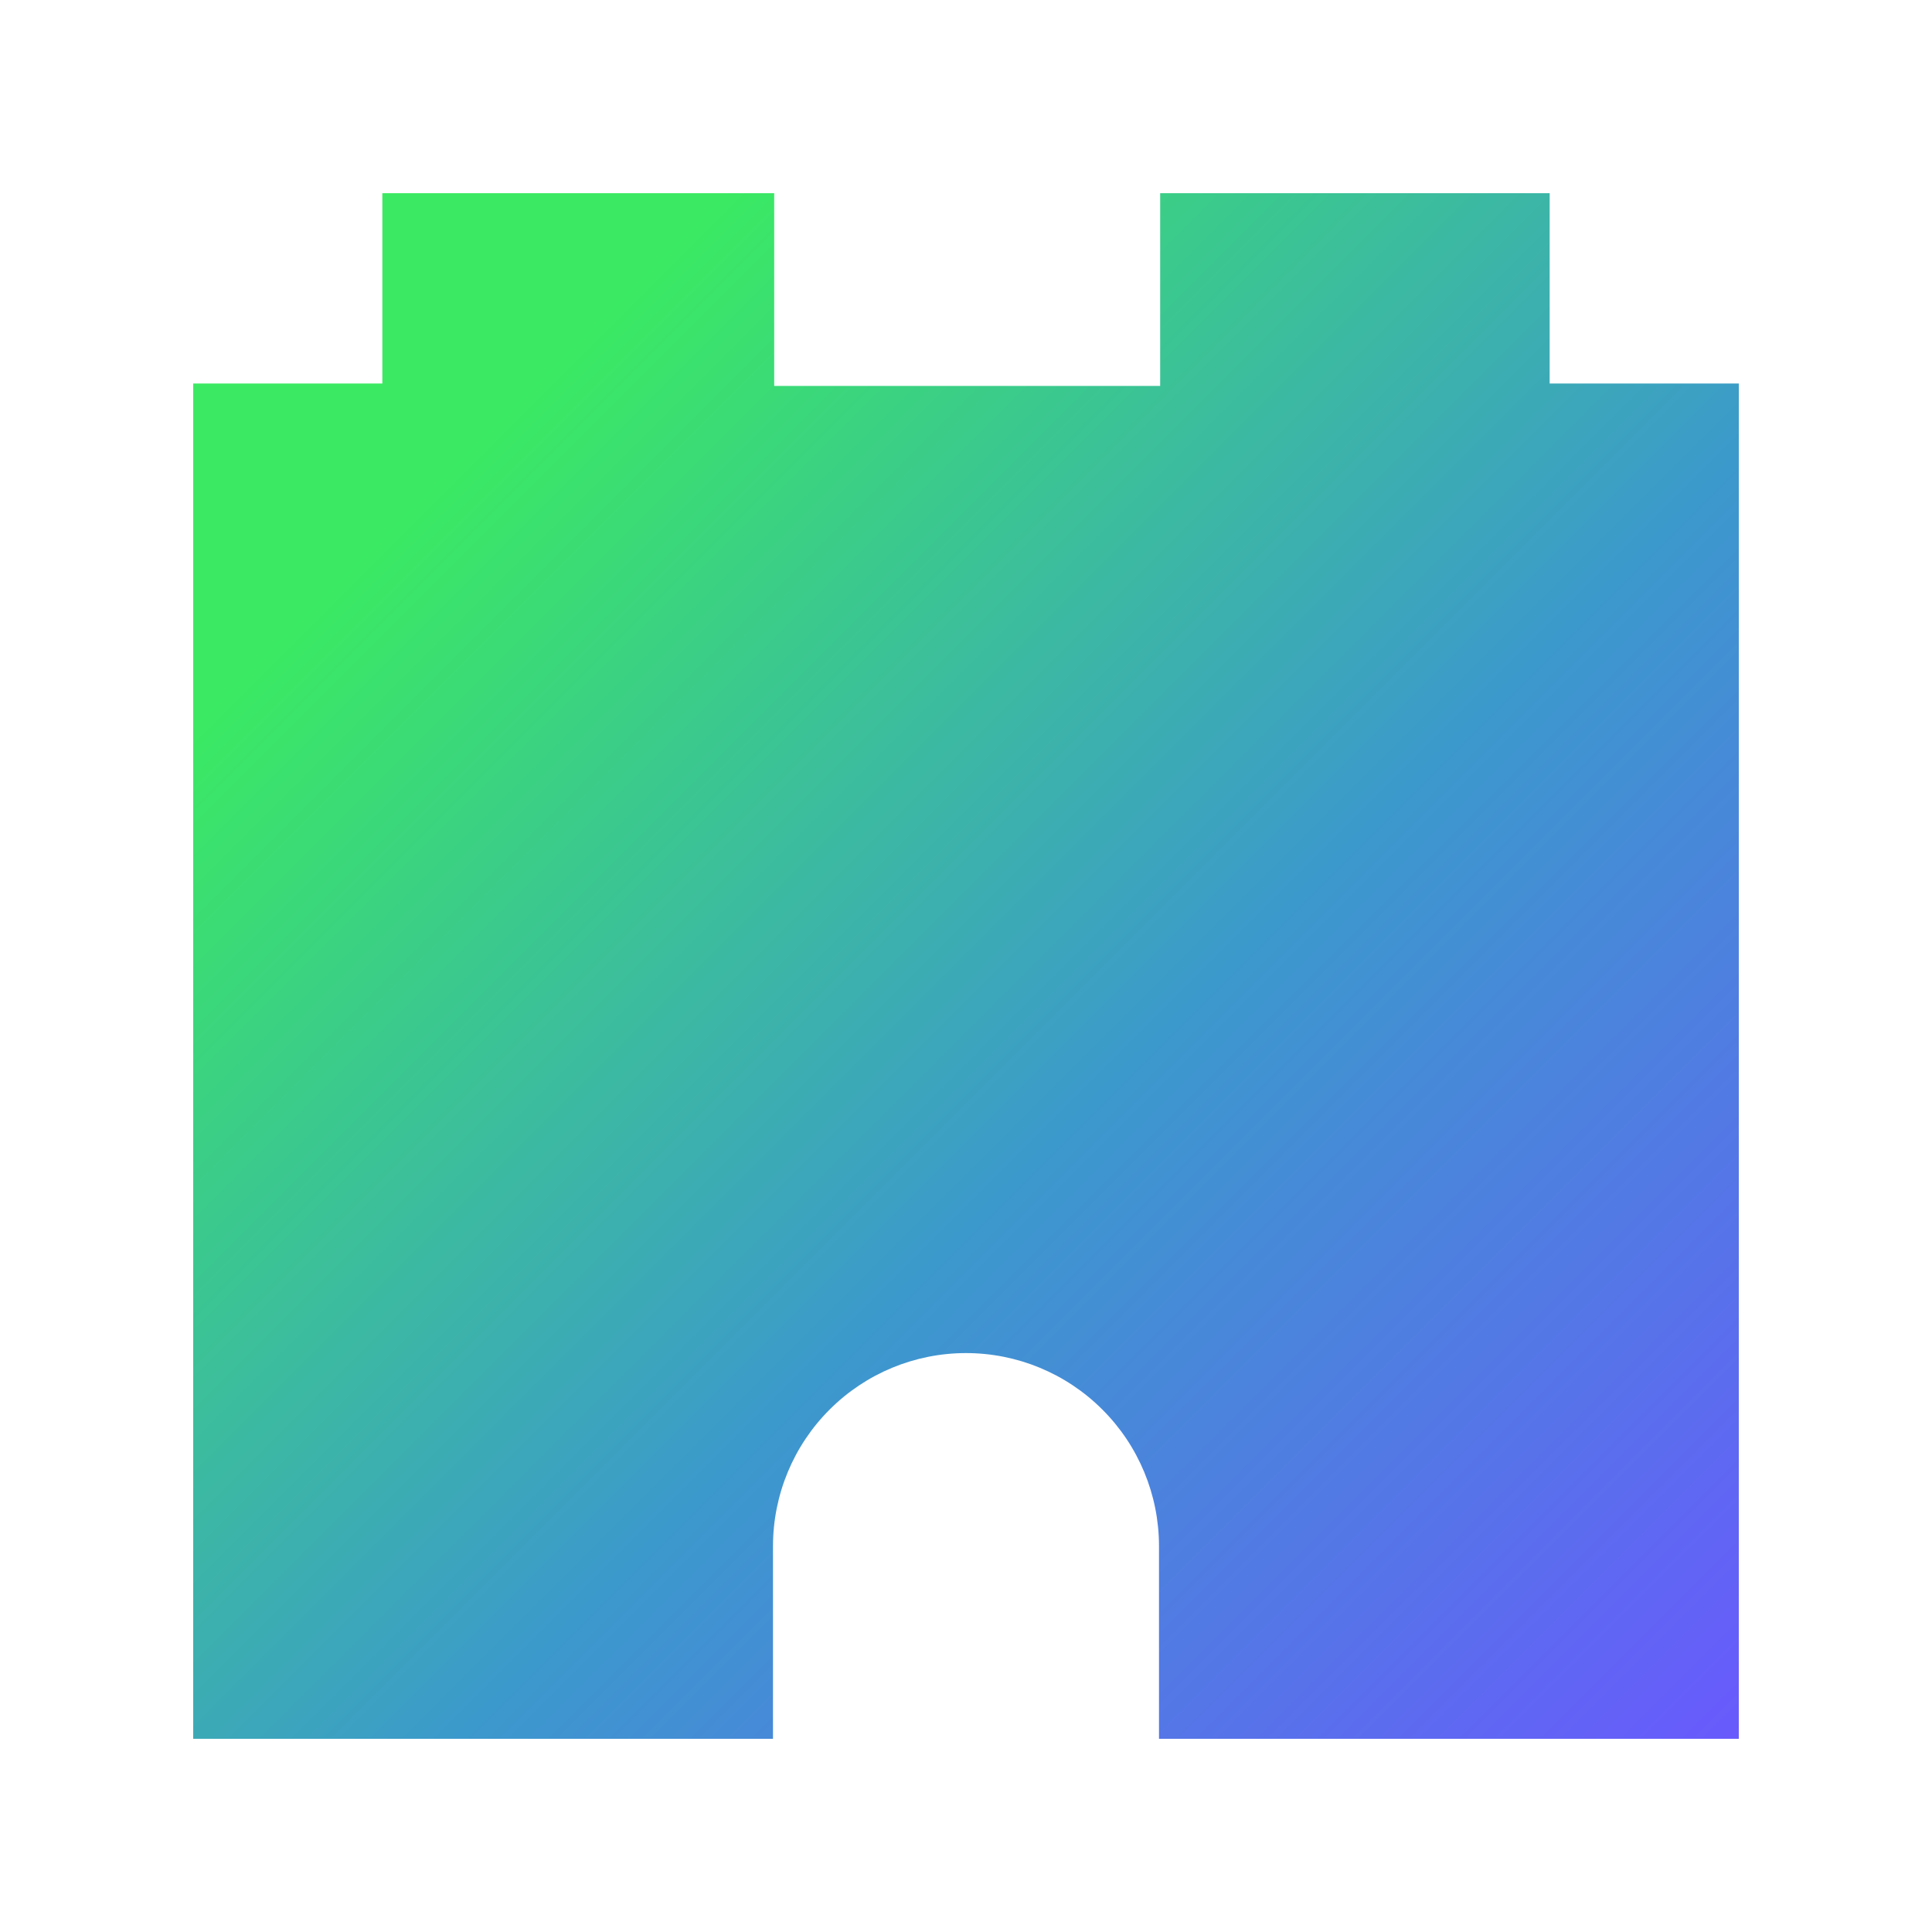
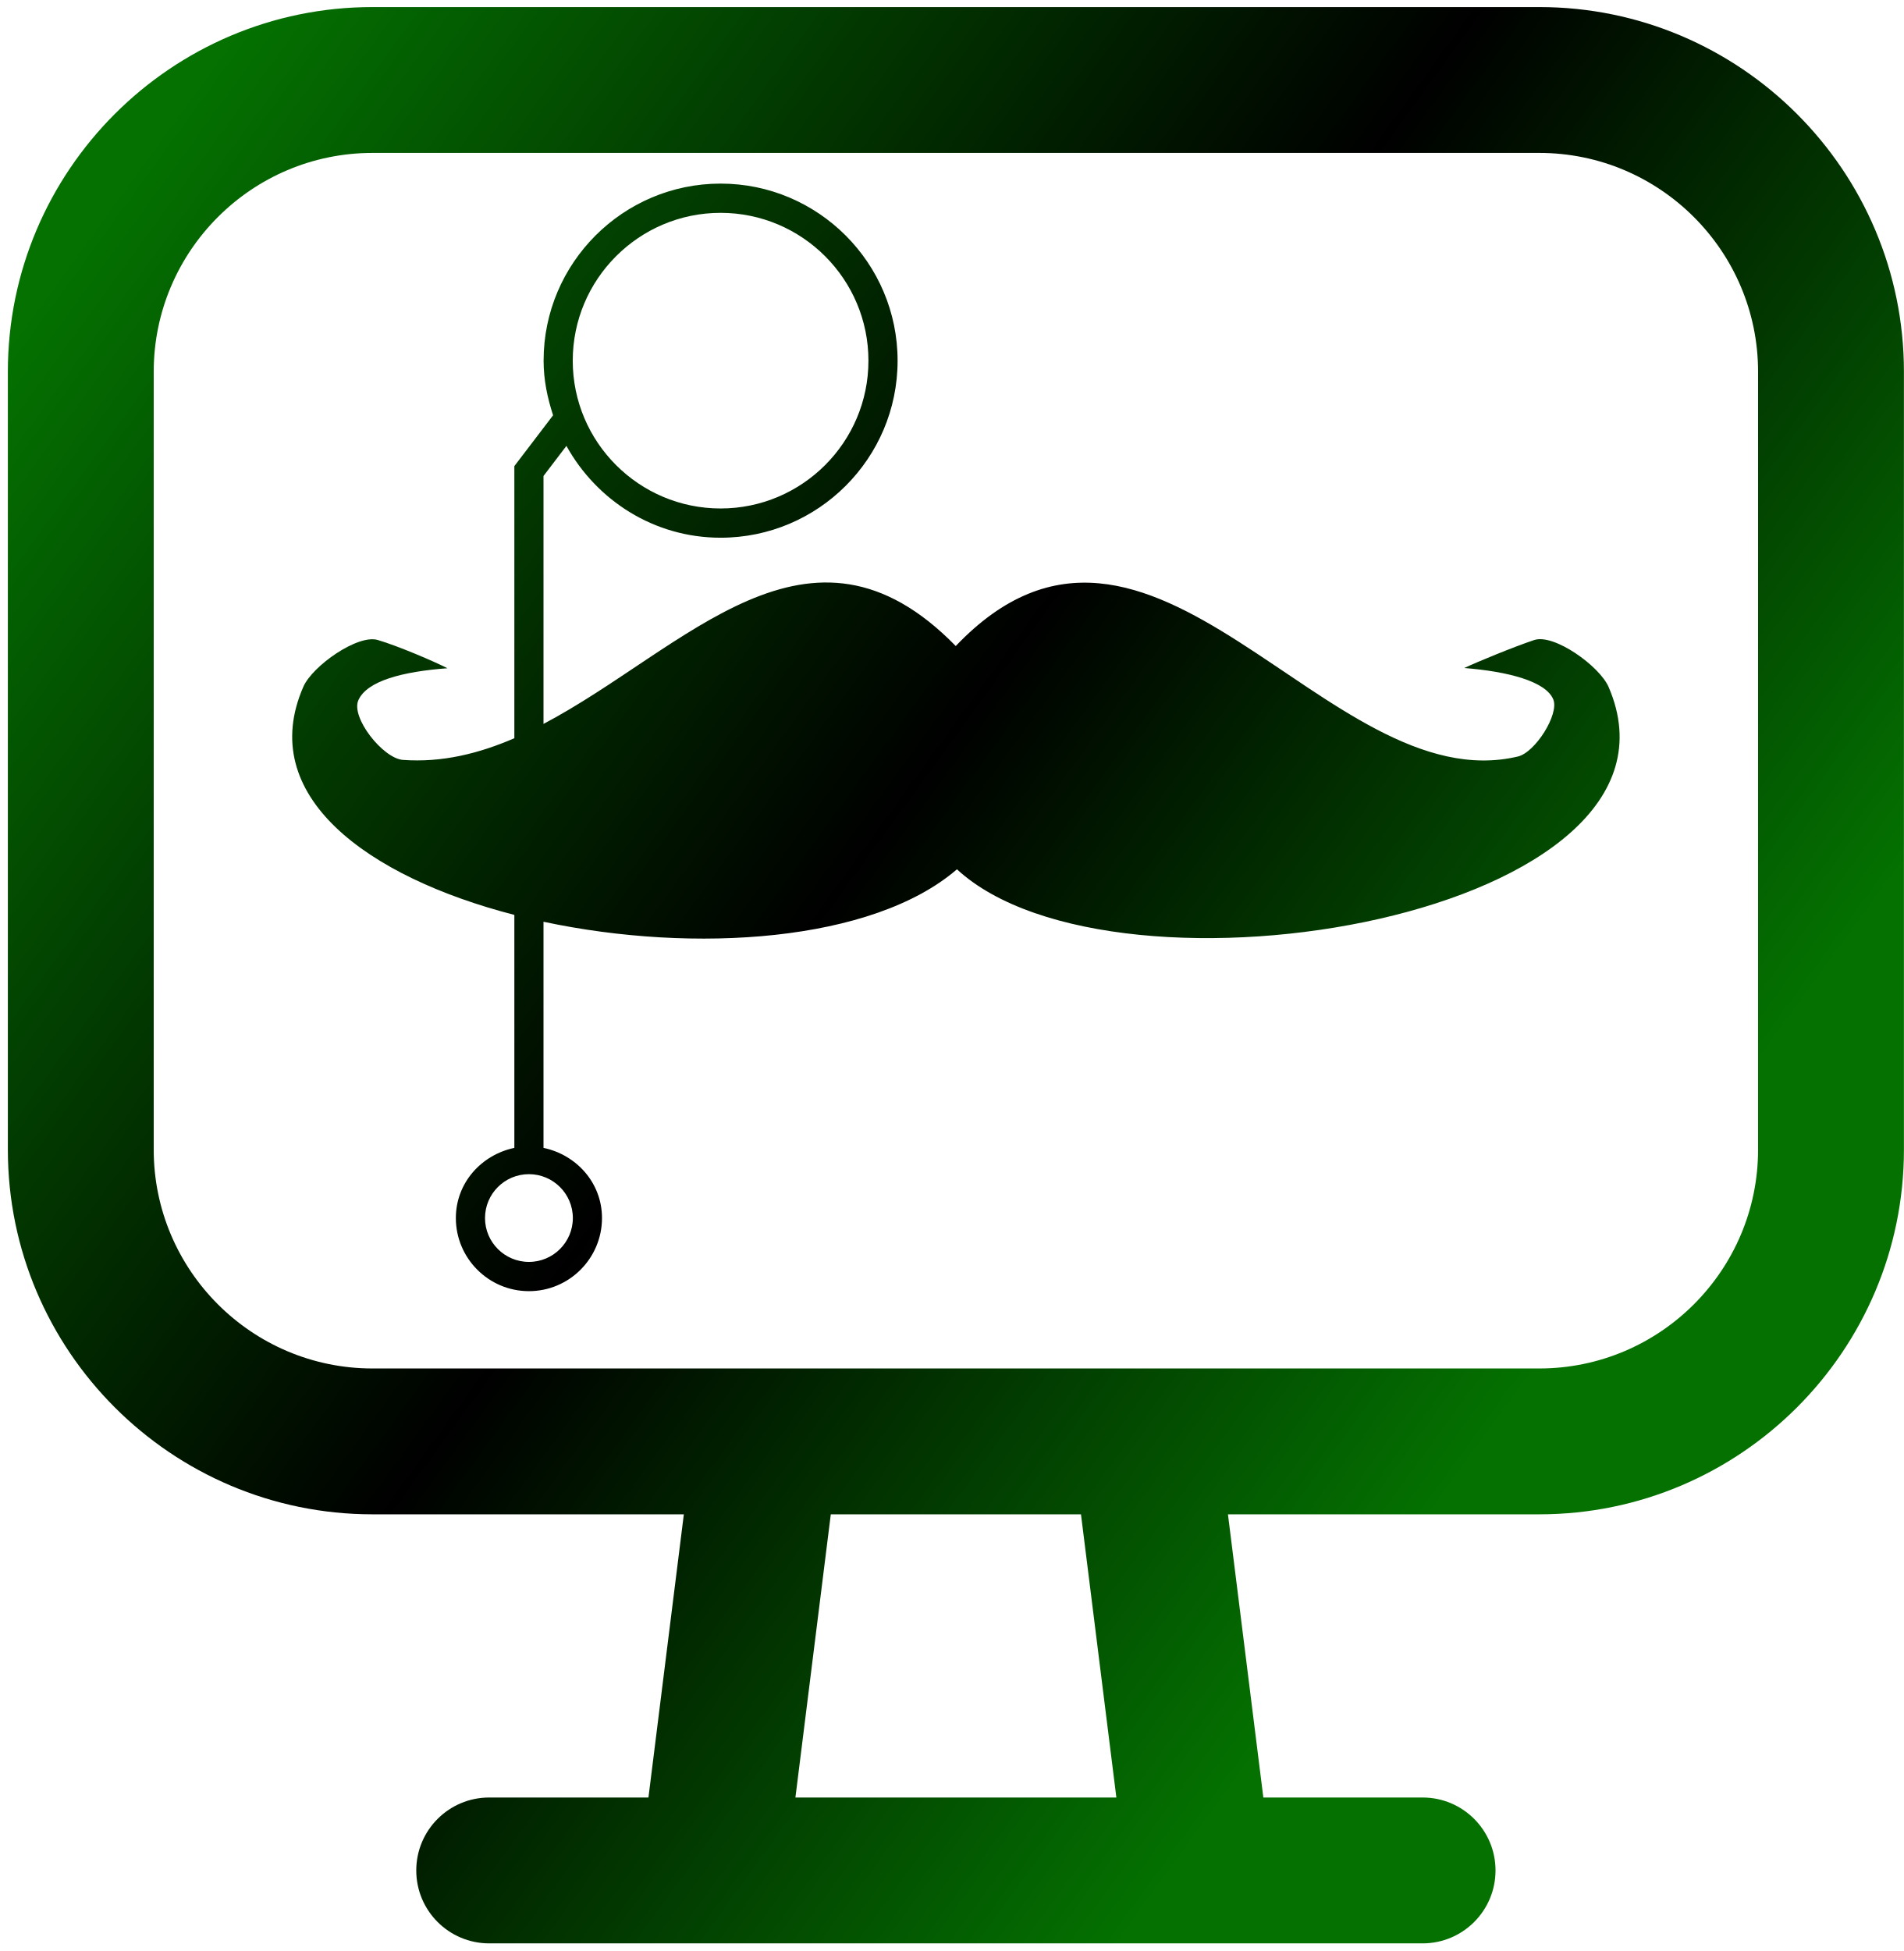
- <svg xmlns="http://www.w3.org/2000/svg" width="40" height="40" viewBox="0 0 40 40" fill="none">
-   <path d="M32.084 7.94V4H24.02V7.99H16.029V4H7.916V7.94H4V36H16.004V32.005C16.006 30.946 16.427 29.931 17.177 29.183C17.926 28.434 18.941 28.014 20 28.014C21.059 28.014 22.074 28.434 22.823 29.183C23.573 29.931 23.994 30.946 23.996 32.005V36H36V7.94H32.084Z" fill="url(#paint0_linear)" />
-   <defs>
-     <linearGradient id="paint0_linear" x1="2.942" y1="4.9" x2="37.777" y2="39.734" gradientUnits="userSpaceOnUse">
-       <stop offset="0.159" stop-color="#3BEA62" />
-       <stop offset="0.54" stop-color="#3C99CC" />
-       <stop offset="0.937" stop-color="#6B57FF" />
-     </linearGradient>
-   </defs>
+ <svg xmlns="http://www.w3.org/2000/svg" width="203" height="208" viewBox="0 0 203 208">
+   <linearGradient id="linearGradient1" x1="15.69" y1="16.282" x2="174.345" y2="131.538" gradientUnits="userSpaceOnUse">
+     <stop offset="0" stop-color="#047101" stop-opacity="1" />
+     <stop offset="0.54" stop-color="#000000" stop-opacity="1" />
+     <stop offset="1" stop-color="#047101" stop-opacity="1" />
+   </linearGradient>
+   <path id="Trac-copie" fill="url(#linearGradient1)" stroke="none" d="M 164.123 0.753 L 39.715 0.753 C 18.277 0.753 0.838 18.197 0.838 39.63 L 0.838 122.568 C 0.838 144.001 18.277 161.445 39.715 161.445 L 72.912 161.445 L 69.138 191.636 L 52.158 191.636 C 47.865 191.636 44.383 195.119 44.383 199.412 C 44.383 203.704 47.865 207.187 52.158 207.187 L 151.68 207.187 C 155.973 207.187 159.455 203.704 159.455 199.412 C 159.455 195.119 155.973 191.636 151.68 191.636 L 134.7 191.636 L 130.926 161.445 L 164.123 161.445 C 185.561 161.445 203 144.001 203 122.568 L 203 39.63 C 203 18.197 185.561 0.753 164.123 0.753 Z M 119.03 191.636 L 84.808 191.636 L 88.581 161.445 L 115.256 161.445 L 119.03 191.636 Z M 187.449 122.568 C 187.449 135.426 176.986 145.895 164.123 145.895 L 39.715 145.895 C 26.852 145.895 16.389 135.426 16.389 122.568 L 16.389 39.63 C 16.389 26.772 26.852 16.303 39.715 16.303 L 164.123 16.303 C 176.986 16.303 187.449 26.772 187.449 39.63 L 187.449 122.568 Z M 163.578 68.235 C 161.378 68.97 157.535 70.554 156.119 71.218 C 160.853 71.594 164.839 72.656 165.617 74.574 C 166.256 76.147 163.694 80.214 161.84 80.653 C 141.483 85.478 122.707 47.058 101.904 68.874 C 86.279 52.88 73.103 69.183 57.949 77.178 L 57.949 50.746 L 60.392 47.538 C 63.613 53.344 69.733 57.327 76.831 57.327 C 87.239 57.327 95.703 48.863 95.703 38.455 C 95.703 28.048 87.239 19.574 76.831 19.574 C 66.423 19.574 57.959 28.048 57.959 38.455 C 57.959 40.499 58.369 42.43 58.972 44.274 L 54.841 49.693 L 54.841 78.704 C 51.041 80.347 47.103 81.319 42.96 81.014 C 40.834 80.857 37.394 76.504 38.207 74.656 C 39.12 72.582 42.952 71.594 47.707 71.244 C 46.333 70.534 42.465 68.875 40.27 68.228 C 38.149 67.603 33.322 70.981 32.344 73.215 C 27.26 84.832 39.155 93.49 54.841 97.54 L 54.841 122.377 C 51.313 123.121 48.604 126.115 48.604 129.858 C 48.604 134.15 52.097 137.653 56.395 137.653 C 60.693 137.653 64.186 134.15 64.186 129.858 C 64.186 126.115 61.477 123.121 57.949 122.377 L 57.949 98.27 C 74.03 101.695 93.037 100.433 102.032 92.677 C 118.938 108.325 182.02 97.6 171.515 73.246 C 170.55 71.009 165.689 67.53 163.578 68.235 Z M 76.831 22.692 C 85.523 22.692 92.594 29.759 92.594 38.455 C 92.594 47.142 85.523 54.209 76.831 54.209 C 68.139 54.209 61.067 47.142 61.067 38.455 C 61.067 29.759 68.139 22.692 76.831 22.692 Z M 61.078 129.858 C 61.078 132.439 58.977 134.535 56.395 134.535 C 53.813 134.535 51.713 132.439 51.713 129.858 C 51.713 127.276 53.813 125.18 56.395 125.18 C 58.977 125.18 61.078 127.276 61.078 129.858 Z" />
</svg>
